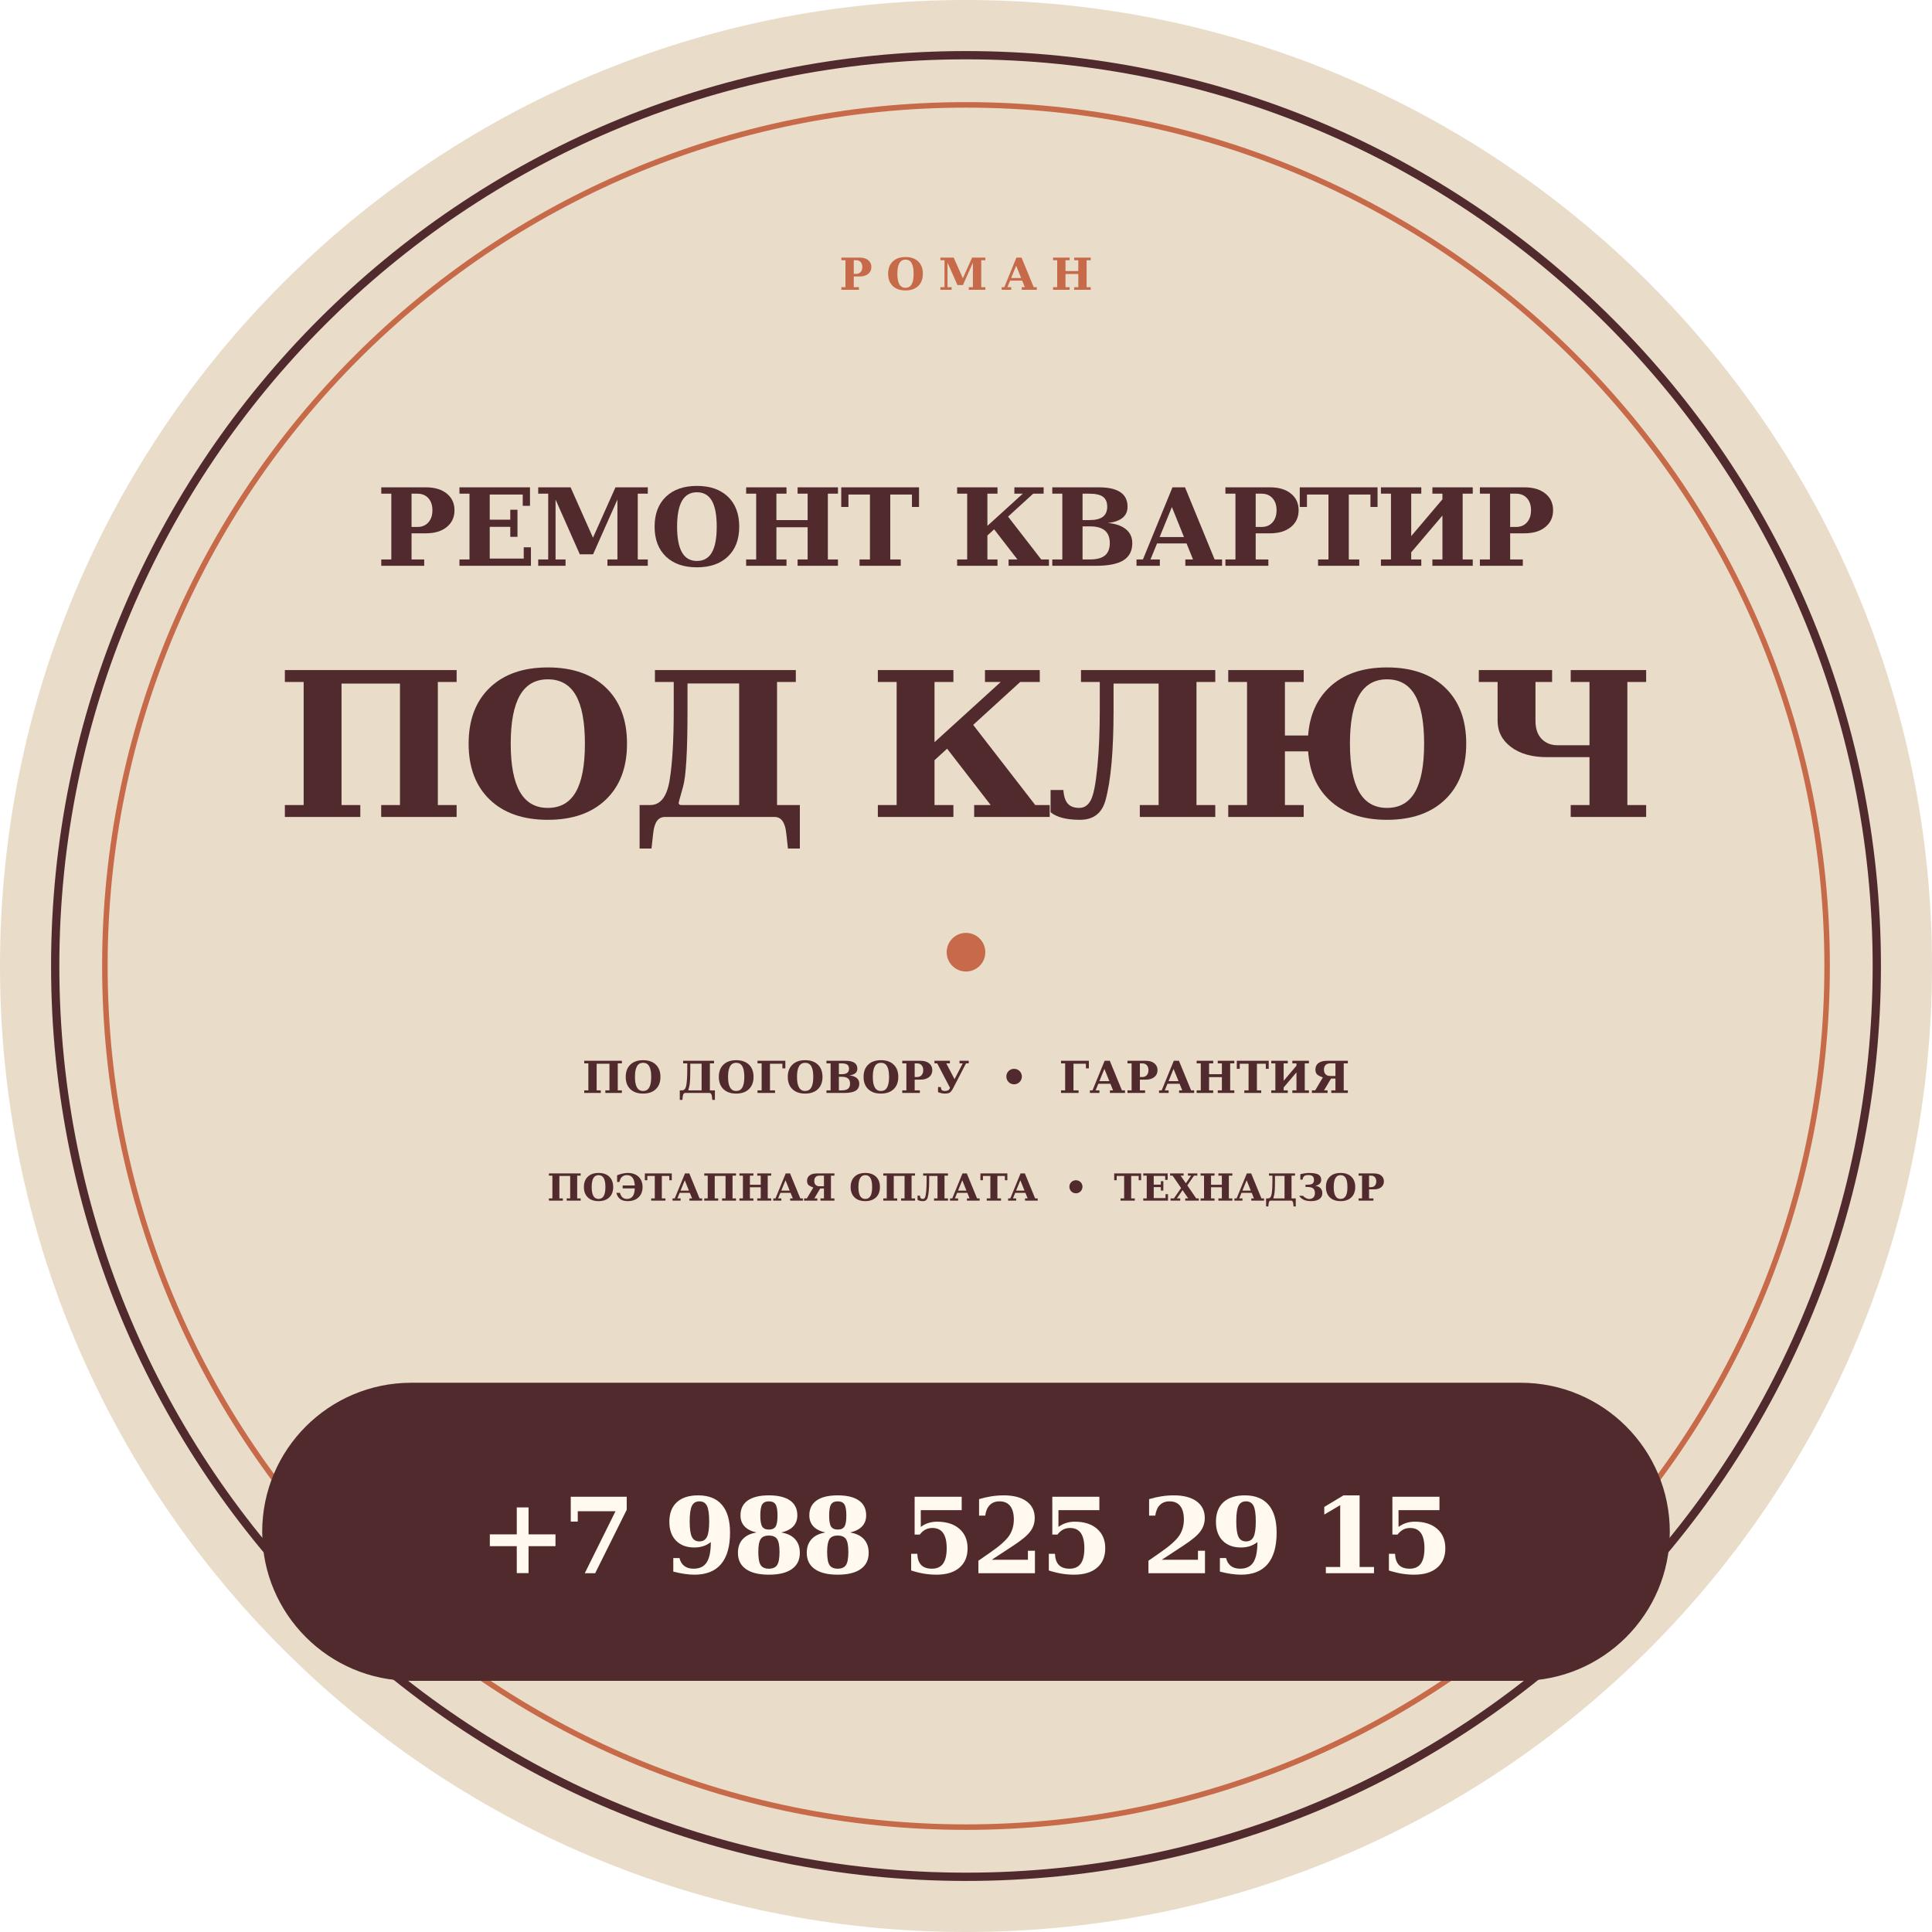
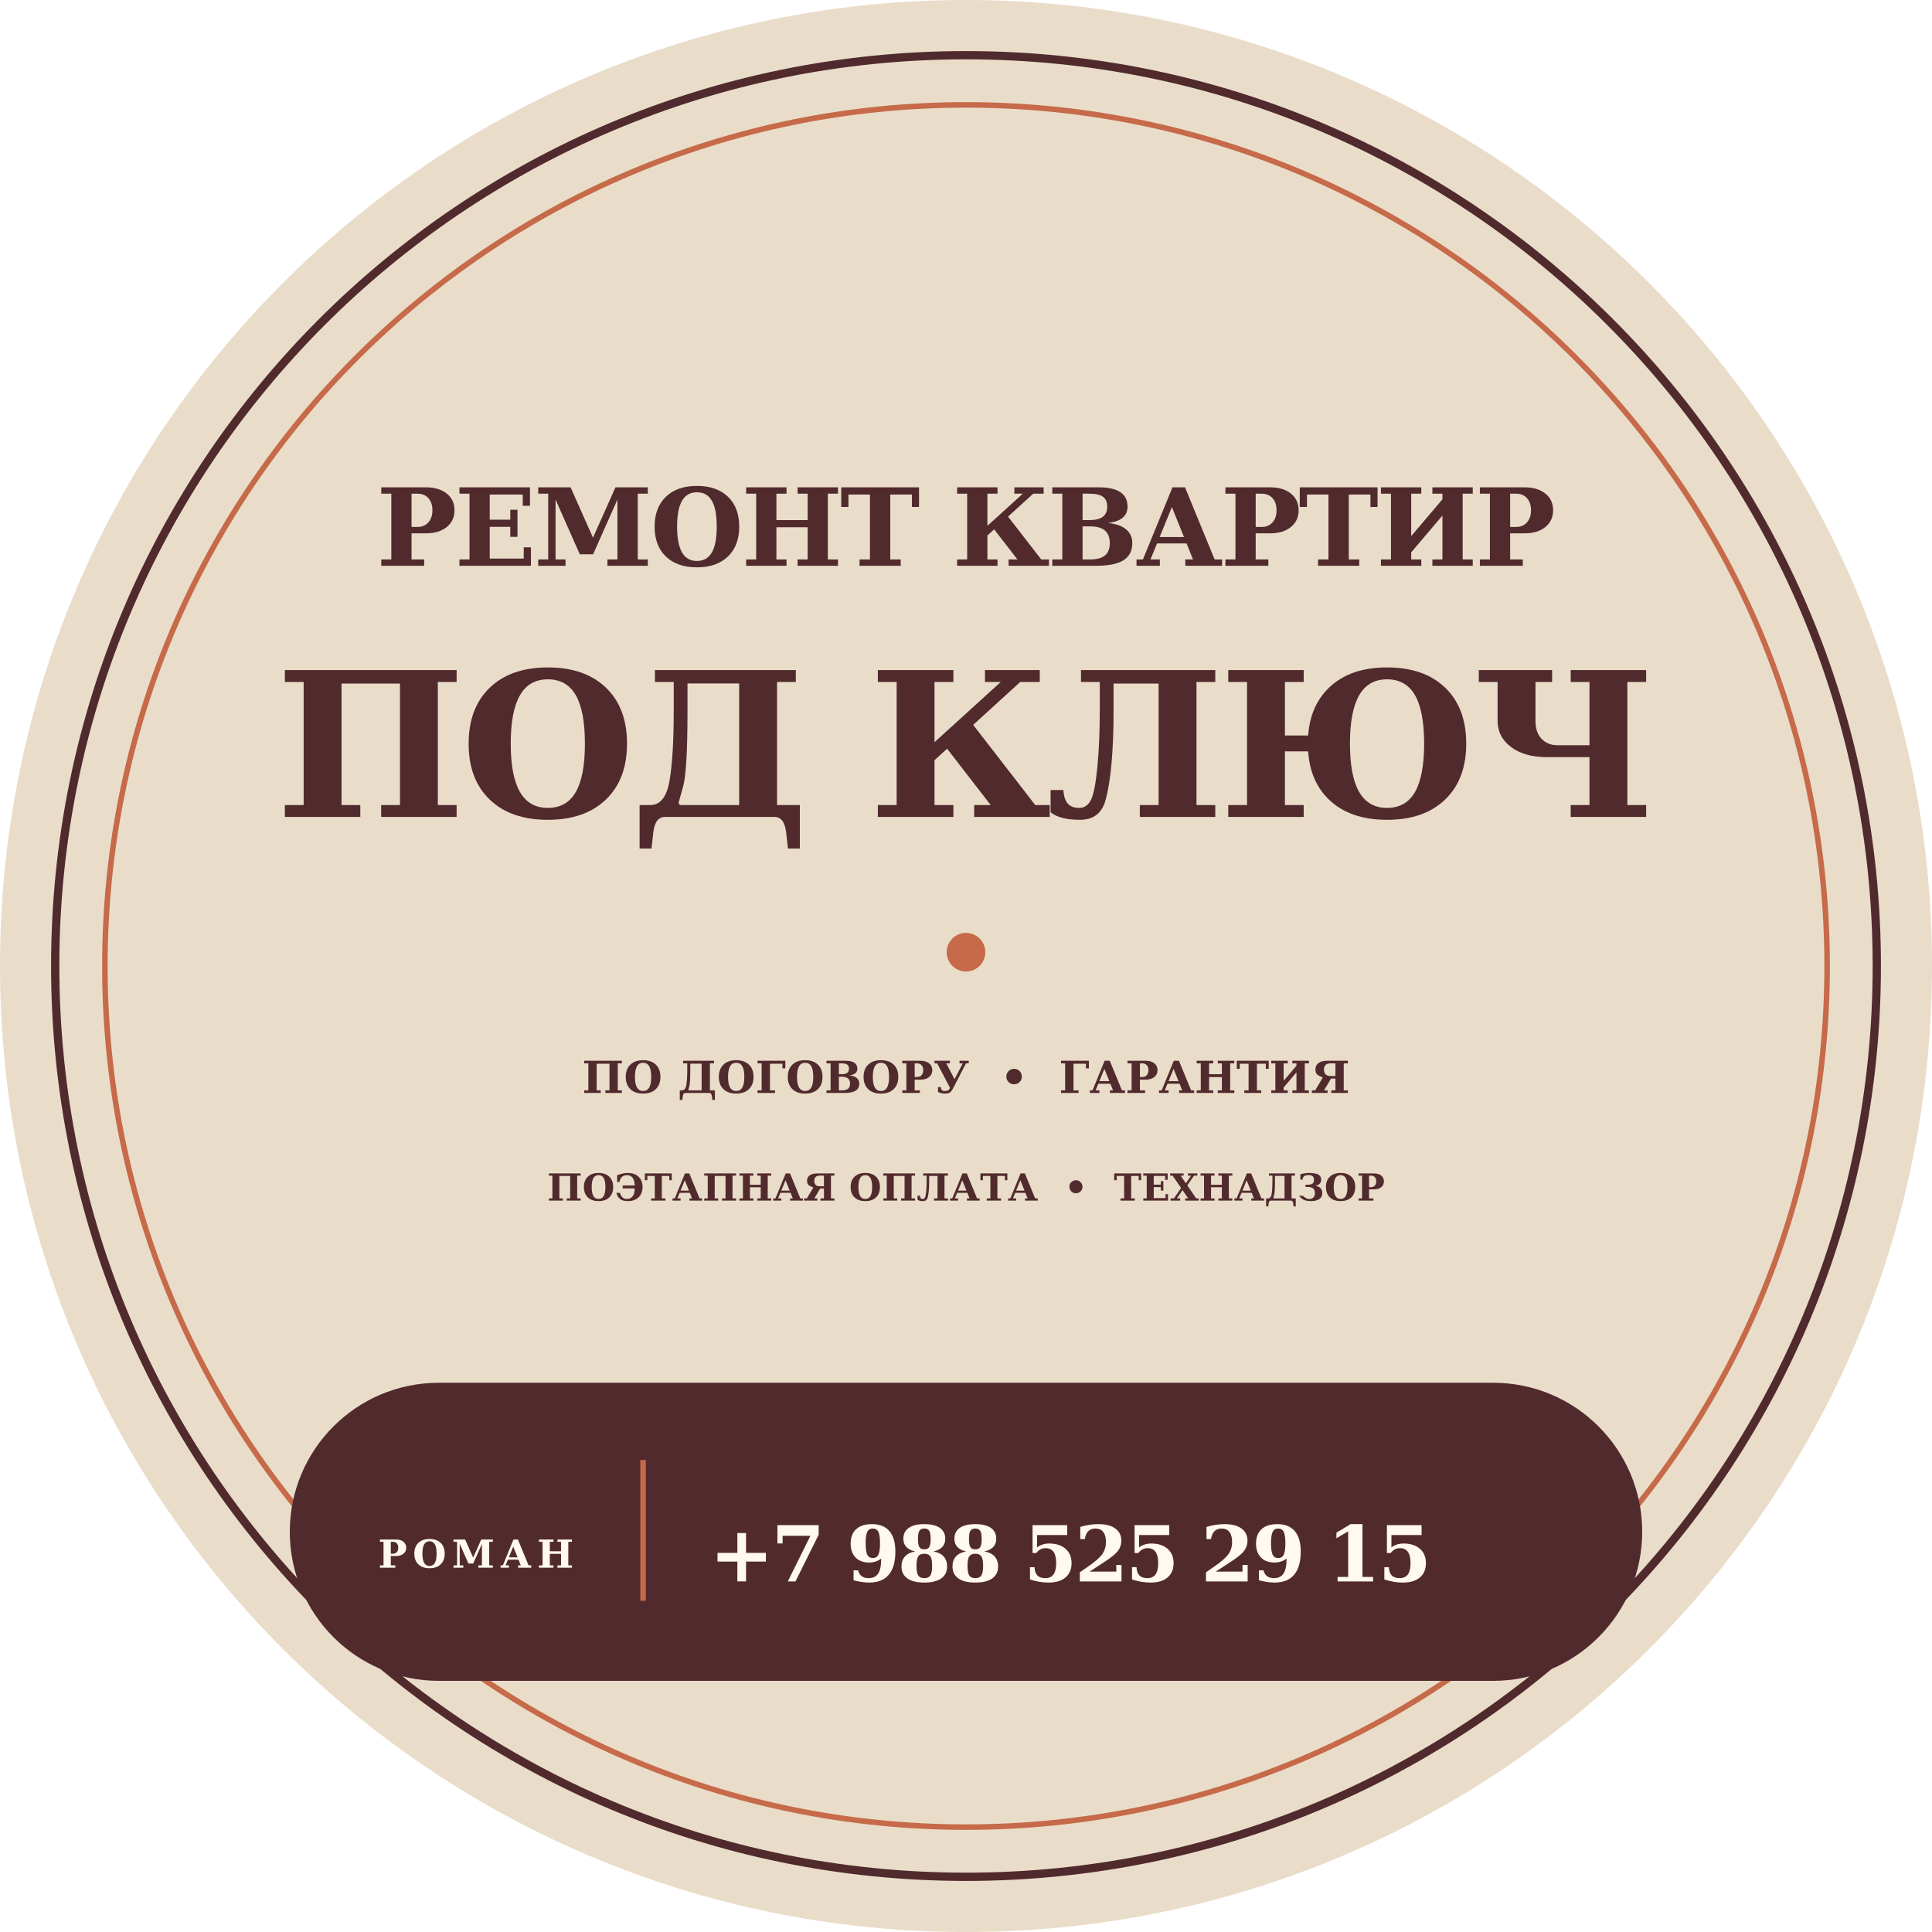
<svg xmlns="http://www.w3.org/2000/svg" width="700mm" height="700mm" viewBox="0 0 700 700">
  <defs>
    <clipPath id="round-cut">
      <circle cx="350" cy="350" r="350" />
    </clipPath>
  </defs>
  <g clip-path="url(#round-cut)">
    <rect width="700" height="700" fill="#E9DDC9" />
    <circle cx="350" cy="350" r="330" fill="none" stroke="#512A2E" stroke-width="3" />
    <circle cx="350" cy="350" r="312" fill="none" stroke="#C66A4A" stroke-width="2" />
-     <g fill="#C66A4A" transform="translate(304.0859 105) scale(0.0078125 -0.0078125)" aria-label="РОМАН">
-       <path d="M96 0V121H287V1372H96V1493H946Q1195 1493 1342.0 1374.5Q1489 1256 1489 1057Q1489 857 1341.5 737.5Q1194 618 946 618H672V121H913V0ZM672 739H784Q914 739 991.5 825.5Q1069 912 1069 1057Q1069 1201 992.0 1286.5Q915 1372 784 1372H672Z" transform="translate(0 0)" />
-       <path d="M891 92Q1082 92 1175.0 253.0Q1268 414 1268 745Q1268 1077 1175.0 1238.0Q1082 1399 891 1399Q701 1399 607.5 1236.5Q514 1074 514 745Q514 417 607.5 254.5Q701 92 891 92ZM891 -29Q514 -29 300.0 177.0Q86 383 86 745Q86 1107 300.5 1313.5Q515 1520 891 1520Q1268 1520 1482.0 1314.0Q1696 1108 1696 745Q1696 383 1481.5 177.0Q1267 -29 891 -29Z" transform="translate(2180 0)" />
-       <path d="M86 0V121H276V1372H86V1493H702L1128 535L1556 1493H2171V1372H1980V121H2171V0H1403V121H1593V1260L1130 219H877L416 1260V121H606V0Z" transform="translate(4604 0)" />
-       <path d="M20 0V121H142L704 1493H943L1506 121H1648V0H949V121H1095L972 426H411L286 121H464V0ZM460 547H923L693 1118Z" transform="translate(7511 0)" />
-       <path d="M96 0V121H287V1372H96V1493H864V1372H672V870H1266V1372H1075V1493H1843V1372H1651V121H1843V0H1075V121H1266V733H672V121H864V0Z" transform="translate(9819 0)" />
-     </g>
    <g fill="#512A2E" transform="translate(136.3157 205) scale(0.01904297 -0.01904297)" aria-label="РЕМОНТ КВАРТИР">
      <path d="M96 0V121H287V1372H96V1493H946Q1195 1493 1342.0 1374.5Q1489 1256 1489 1057Q1489 857 1341.5 737.5Q1194 618 946 618H672V121H913V0ZM672 739H784Q914 739 991.5 825.5Q1069 912 1069 1057Q1069 1201 992.0 1286.5Q915 1372 784 1372H672Z" transform="translate(0 0)" />
      <path d="M96 0V121H287V1372H96V1493H1438V1141H1300V1356H672V877H1063V1067H1200V551H1063V741H672V137H1319V352H1456V0Z" transform="translate(1487.487 0)" />
      <path d="M86 0V121H276V1372H86V1493H702L1128 535L1556 1493H2171V1372H1980V121H2171V0H1403V121H1593V1260L1130 219H877L416 1260V121H606V0Z" transform="translate(2995.974 0)" />
      <path d="M891 92Q1082 92 1175.0 253.0Q1268 414 1268 745Q1268 1077 1175.0 1238.0Q1082 1399 891 1399Q701 1399 607.5 1236.5Q514 1074 514 745Q514 417 607.5 254.5Q701 92 891 92ZM891 -29Q514 -29 300.0 177.0Q86 383 86 745Q86 1107 300.5 1313.5Q515 1520 891 1520Q1268 1520 1482.0 1314.0Q1696 1108 1696 745Q1696 383 1481.5 177.0Q1267 -29 891 -29Z" transform="translate(5210.462 0)" />
      <path d="M96 0V121H287V1372H96V1493H864V1372H672V870H1266V1372H1075V1493H1843V1372H1651V121H1843V0H1075V121H1266V733H672V121H864V0Z" transform="translate(6941.949 0)" />
      <path d="M371 0V121H569V1356H160V1120H23V1493H1503V1120H1368V1356H956V121H1155V0Z" transform="translate(8824.436 0)" />
      <path d="M96 1493H864V1372H672V760L1345 1372H1185V1493H1742V1372H1543L1065 936L1696 121H1843V0H1075V121H1243L800 694L672 577V121H864V0H96V121H287V1372H96Z" transform="translate(10956.41 0)" />
      <path d="M96 0V121H287V1372H96V1493H981Q1254 1493 1391.0 1401.0Q1528 1309 1528 1124Q1528 991 1433.5 913.0Q1339 835 1153 815Q1378 794 1498.0 695.0Q1618 596 1618 432Q1618 210 1450.5 105.0Q1283 0 926 0ZM672 870H803Q975 870 1058.0 932.5Q1141 995 1141 1124Q1141 1254 1060.5 1313.0Q980 1372 803 1372H672ZM672 121H815Q1006 121 1098.0 197.0Q1190 273 1190 432Q1190 592 1097.0 671.0Q1004 750 815 750H672Z" transform="translate(12766.897 0)" />
      <path d="M20 0V121H142L704 1493H943L1506 121H1648V0H949V121H1095L972 426H411L286 121H464V0ZM460 547H923L693 1118Z" transform="translate(14445.385 0)" />
      <path d="M96 0V121H287V1372H96V1493H946Q1195 1493 1342.0 1374.5Q1489 1256 1489 1057Q1489 857 1341.5 737.5Q1194 618 946 618H672V121H913V0ZM672 739H784Q914 739 991.5 825.5Q1069 912 1069 1057Q1069 1201 992.0 1286.5Q915 1372 784 1372H672Z" transform="translate(16060.872 0)" />
      <path d="M371 0V121H569V1356H160V1120H23V1493H1503V1120H1368V1356H956V121H1155V0Z" transform="translate(17548.359 0)" />
      <path d="M96 0V121H287V1372H96V1493H864V1372H672V565L1266 1265V1372H1075V1493H1843V1372H1651V121H1843V0H1075V121H1266V956L672 256V121H864V0Z" transform="translate(19019.846 0)" />
      <path d="M96 0V121H287V1372H96V1493H946Q1195 1493 1342.0 1374.5Q1489 1256 1489 1057Q1489 857 1341.5 737.5Q1194 618 946 618H672V121H913V0ZM672 739H784Q914 739 991.5 825.5Q1069 912 1069 1057Q1069 1201 992.0 1286.5Q915 1372 784 1372H672Z" transform="translate(20902.333 0)" />
    </g>
    <g fill="#512A2E" transform="translate(99.7891 296) scale(0.03564453 -0.03564453)" aria-label="ПОД КЛЮЧ">
      <path d="M1842 1493V1372H1651V121H1842V0H1075V121H1266V1356H672V121H863V0H96V121H287V1372H96V1493Z" transform="translate(0 0)" />
      <path d="M891 92Q1082 92 1175.0 253.0Q1268 414 1268 745Q1268 1077 1175.0 1238.0Q1082 1399 891 1399Q701 1399 607.5 1236.5Q514 1074 514 745Q514 417 607.5 254.5Q701 92 891 92ZM891 -29Q514 -29 300.0 177.0Q86 383 86 745Q86 1107 300.5 1313.5Q515 1520 891 1520Q1268 1520 1482.0 1314.0Q1696 1108 1696 745Q1696 383 1481.5 177.0Q1267 -29 891 -29Z" transform="translate(1877.89 0)" />
      <path d="M583 1357V1080Q583 467 538.0 308.0Q493 149 493 144Q493 121 522 121H1108V1357ZM443 1372H252V1493H1684V1372H1493V121H1725V-321H1604Q1604 -319 1586.0 -159.5Q1568 0 1468 0H353Q253 0 235.0 -159.5Q217 -319 217 -321H96V121H204Q360 121 401.5 375.0Q443 629 443 1080Z" transform="translate(3605.781 0)" />
      <path d="M96 1493H864V1372H672V760L1345 1372H1185V1493H1742V1372H1543L1065 936L1696 121H1843V0H1075V121H1243L800 694L672 577V121H864V0H96V121H287V1372H96Z" transform="translate(6027.562 0)" />
      <path d="M1143 121V1356H685V1080Q685 465 603 169Q548 -29 343 -29Q138 -29 45 48V274H175Q181 180 219.5 136.0Q258 92 336 92Q414 92 455.0 173.0Q496 254 520.5 508.0Q545 762 545 1080V1372H354V1493H1719V1372H1528V121H1719V0H952V121Z" transform="translate(7834.452 0)" />
      <path d="M672 121H863V0H96V121H287V1372H96V1493H863V1372H672V828H908Q930 1131 1120 1314Q1334 1520 1710 1520Q2087 1520 2301.0 1314.0Q2515 1108 2515 745Q2515 383 2300.5 177.0Q2086 -29 1710 -29Q1333 -29 1119 177Q929 360 908 667H672ZM1710 92Q1901 92 1994.0 253.0Q2087 414 2087 745Q2087 1077 1994.0 1238.0Q1901 1399 1710 1399Q1520 1399 1426.5 1236.5Q1333 1074 1333 745Q1333 417 1426.5 254.5Q1520 92 1710 92Z" transform="translate(9589.343 0)" />
      <path d="M1764 1493V1372H1573V121H1764V0H997V121H1188V608H757Q527 608 390.5 711.0Q254 814 254 977V1372H63V1493H808V1372H639V977Q639 858 701.5 793.5Q764 729 864 729H1188V1372H997V1493Z" transform="translate(12169.233 0)" />
    </g>
    <circle cx="350" cy="345" r="7" fill="#C66A4A" />
    <g fill="#512A2E" transform="translate(210.9297 396) scale(0.0078125 -0.0078125)" aria-label="ПО ДОГОВОРУ  •  ГАРАНТИЯ">
      <path d="M1842 1493V1372H1651V121H1842V0H1075V121H1266V1356H672V121H863V0H96V121H287V1372H96V1493Z" transform="translate(0 0)" />
      <path d="M891 92Q1082 92 1175.0 253.0Q1268 414 1268 745Q1268 1077 1175.0 1238.0Q1082 1399 891 1399Q701 1399 607.5 1236.5Q514 1074 514 745Q514 417 607.5 254.5Q701 92 891 92ZM891 -29Q514 -29 300.0 177.0Q86 383 86 745Q86 1107 300.5 1313.5Q515 1520 891 1520Q1268 1520 1482.0 1314.0Q1696 1108 1696 745Q1696 383 1481.5 177.0Q1267 -29 891 -29Z" transform="translate(1934 0)" />
      <path d="M583 1357V1080Q583 467 538.0 308.0Q493 149 493 144Q493 121 522 121H1108V1357ZM443 1372H252V1493H1684V1372H1493V121H1725V-321H1604Q1604 -319 1586.0 -159.5Q1568 0 1468 0H353Q253 0 235.0 -159.5Q217 -319 217 -321H96V121H204Q360 121 401.5 375.0Q443 629 443 1080Z" transform="translate(4431 0)" />
      <path d="M891 92Q1082 92 1175.0 253.0Q1268 414 1268 745Q1268 1077 1175.0 1238.0Q1082 1399 891 1399Q701 1399 607.5 1236.5Q514 1074 514 745Q514 417 607.5 254.5Q701 92 891 92ZM891 -29Q514 -29 300.0 177.0Q86 383 86 745Q86 1107 300.5 1313.5Q515 1520 891 1520Q1268 1520 1482.0 1314.0Q1696 1108 1696 745Q1696 383 1481.5 177.0Q1267 -29 891 -29Z" transform="translate(6252 0)" />
      <path d="M674 121H909V0H96V121H287V1372H96V1493H1387V1141H1250V1356H674Z" transform="translate(8036 0)" />
      <path d="M891 92Q1082 92 1175.0 253.0Q1268 414 1268 745Q1268 1077 1175.0 1238.0Q1082 1399 891 1399Q701 1399 607.5 1236.5Q514 1074 514 745Q514 417 607.5 254.5Q701 92 891 92ZM891 -29Q514 -29 300.0 177.0Q86 383 86 745Q86 1107 300.5 1313.5Q515 1520 891 1520Q1268 1520 1482.0 1314.0Q1696 1108 1696 745Q1696 383 1481.5 177.0Q1267 -29 891 -29Z" transform="translate(9450 0)" />
      <path d="M96 0V121H287V1372H96V1493H981Q1254 1493 1391.0 1401.0Q1528 1309 1528 1124Q1528 991 1433.5 913.0Q1339 835 1153 815Q1378 794 1498.0 695.0Q1618 596 1618 432Q1618 210 1450.5 105.0Q1283 0 926 0ZM672 870H803Q975 870 1058.0 932.5Q1141 995 1141 1124Q1141 1254 1060.5 1313.0Q980 1372 803 1372H672ZM672 121H815Q1006 121 1098.0 197.0Q1190 273 1190 432Q1190 592 1097.0 671.0Q1004 750 815 750H672Z" transform="translate(11234 0)" />
      <path d="M891 92Q1082 92 1175.0 253.0Q1268 414 1268 745Q1268 1077 1175.0 1238.0Q1082 1399 891 1399Q701 1399 607.5 1236.5Q514 1074 514 745Q514 417 607.5 254.5Q701 92 891 92ZM891 -29Q514 -29 300.0 177.0Q86 383 86 745Q86 1107 300.5 1313.5Q515 1520 891 1520Q1268 1520 1482.0 1314.0Q1696 1108 1696 745Q1696 383 1481.5 177.0Q1267 -29 891 -29Z" transform="translate(12965 0)" />
      <path d="M96 0V121H287V1372H96V1493H946Q1195 1493 1342.0 1374.5Q1489 1256 1489 1057Q1489 857 1341.5 737.5Q1194 618 946 618H672V121H913V0ZM672 739H784Q914 739 991.5 825.5Q1069 912 1069 1057Q1069 1201 992.0 1286.5Q915 1372 784 1372H672Z" transform="translate(14749 0)" />
      <path d="M522 -29Q388 -29 214 39V274H344Q350 180 388.5 136.0Q427 92 533 92Q698 92 749 190L772 234L177 1372H50V1493H766V1372H598L981 638L1361 1372H1211V1493H1639V1372H1512L900 190Q870 132 802.0 51.5Q734 -29 522 -29Z" transform="translate(16289 0)" />
      <path d="M295 762Q295 836 321.5 901.0Q348 966 399 1016Q452 1067 517.0 1093.5Q582 1120 655 1120Q728 1120 793.5 1093.0Q859 1066 909 1016Q961 964 987.5 899.5Q1014 835 1014 762Q1014 688 987.0 622.5Q960 557 909 506Q858 455 792.5 428.0Q727 401 653 401Q580 401 515.0 428.0Q450 455 399 506Q349 557 322.0 622.5Q295 688 295 762Z" transform="translate(19377 0)" />
      <path d="M674 121H909V0H96V121H287V1372H96V1493H1387V1141H1250V1356H674Z" transform="translate(22112 0)" />
      <path d="M20 0V121H142L704 1493H943L1506 121H1648V0H949V121H1095L972 426H411L286 121H464V0ZM460 547H923L693 1118Z" transform="translate(23526 0)" />
      <path d="M96 0V121H287V1372H96V1493H946Q1195 1493 1342.0 1374.5Q1489 1256 1489 1057Q1489 857 1341.5 737.5Q1194 618 946 618H672V121H913V0ZM672 739H784Q914 739 991.5 825.5Q1069 912 1069 1057Q1069 1201 992.0 1286.5Q915 1372 784 1372H672Z" transform="translate(25194 0)" />
      <path d="M20 0V121H142L704 1493H943L1506 121H1648V0H949V121H1095L972 426H411L286 121H464V0ZM460 547H923L693 1118Z" transform="translate(26734 0)" />
      <path d="M96 0V121H287V1372H96V1493H864V1372H672V870H1266V1372H1075V1493H1843V1372H1651V121H1843V0H1075V121H1266V733H672V121H864V0Z" transform="translate(28402 0)" />
      <path d="M371 0V121H569V1356H160V1120H23V1493H1503V1120H1368V1356H956V121H1155V0Z" transform="translate(30337 0)" />
      <path d="M96 0V121H287V1372H96V1493H864V1372H672V565L1266 1265V1372H1075V1493H1843V1372H1651V121H1843V0H1075V121H1266V956L672 256V121H864V0Z" transform="translate(31861 0)" />
      <path d="M1138 788V1372H897Q757 1372 681.5 1297.0Q606 1222 606 1081Q606 940 681.5 864.0Q757 788 897 788ZM554 719Q446 754 327.5 826.5Q209 899 209 1089Q209 1279 350.5 1386.0Q492 1493 752 1493H1714V1372H1523V121H1714V0H947V121H1138V668H934L609 121H774V0H46V121H199Z" transform="translate(33796 0)" />
    </g>
    <g fill="#512A2E" transform="translate(198.2437 435) scale(0.0065918 -0.0065918)" aria-label="ПОЭТАПНАЯ ОПЛАТА  •  ТЕХНАДЗОР">
      <path d="M1842 1493V1372H1651V121H1842V0H1075V121H1266V1356H672V121H863V0H96V121H287V1372H96V1493Z" transform="translate(0 0)" />
      <path d="M891 92Q1082 92 1175.0 253.0Q1268 414 1268 745Q1268 1077 1175.0 1238.0Q1082 1399 891 1399Q701 1399 607.5 1236.5Q514 1074 514 745Q514 417 607.5 254.5Q701 92 891 92ZM891 -29Q514 -29 300.0 177.0Q86 383 86 745Q86 1107 300.5 1313.5Q515 1520 891 1520Q1268 1520 1482.0 1314.0Q1696 1108 1696 745Q1696 383 1481.5 177.0Q1267 -29 891 -29Z" transform="translate(1934 0)" />
      <path d="M86 426H285Q371 92 666 92Q1082 92 1097 669H432V830H1097Q1072 1399 668 1399Q332 1399 254 1024H127V1391Q448 1520 709 1520Q1086 1520 1306 1312Q1526 1102 1526.0 744.5Q1526 387 1306 180Q1088 -29 709 -29Q450 -29 297.0 83.5Q144 196 86 426Z" transform="translate(3718 0)" />
      <path d="M371 0V121H569V1356H160V1120H23V1493H1503V1120H1368V1356H956V121H1155V0Z" transform="translate(5347 0)" />
      <path d="M20 0V121H142L704 1493H943L1506 121H1648V0H949V121H1095L972 426H411L286 121H464V0ZM460 547H923L693 1118Z" transform="translate(6871 0)" />
      <path d="M1842 1493V1372H1651V121H1842V0H1075V121H1266V1356H672V121H863V0H96V121H287V1372H96V1493Z" transform="translate(8539 0)" />
      <path d="M96 0V121H287V1372H96V1493H864V1372H672V870H1266V1372H1075V1493H1843V1372H1651V121H1843V0H1075V121H1266V733H672V121H864V0Z" transform="translate(10473 0)" />
      <path d="M20 0V121H142L704 1493H943L1506 121H1648V0H949V121H1095L972 426H411L286 121H464V0ZM460 547H923L693 1118Z" transform="translate(12408 0)" />
      <path d="M1138 788V1372H897Q757 1372 681.5 1297.0Q606 1222 606 1081Q606 940 681.5 864.0Q757 788 897 788ZM554 719Q446 754 327.5 826.5Q209 899 209 1089Q209 1279 350.5 1386.0Q492 1493 752 1493H1714V1372H1523V121H1714V0H947V121H1138V668H934L609 121H774V0H46V121H199Z" transform="translate(14076 0)" />
      <path d="M891 92Q1082 92 1175.0 253.0Q1268 414 1268 745Q1268 1077 1175.0 1238.0Q1082 1399 891 1399Q701 1399 607.5 1236.5Q514 1074 514 745Q514 417 607.5 254.5Q701 92 891 92ZM891 -29Q514 -29 300.0 177.0Q86 383 86 745Q86 1107 300.5 1313.5Q515 1520 891 1520Q1268 1520 1482.0 1314.0Q1696 1108 1696 745Q1696 383 1481.5 177.0Q1267 -29 891 -29Z" transform="translate(16595 0)" />
      <path d="M1842 1493V1372H1651V121H1842V0H1075V121H1266V1356H672V121H863V0H96V121H287V1372H96V1493Z" transform="translate(18379 0)" />
      <path d="M1143 121V1356H685V1080Q685 465 603 169Q548 -29 343 -29Q138 -29 45 48V274H175Q181 180 219.5 136.0Q258 92 336 92Q414 92 455.0 173.0Q496 254 520.5 508.0Q545 762 545 1080V1372H354V1493H1719V1372H1528V121H1719V0H952V121Z" transform="translate(20313 0)" />
      <path d="M20 0V121H142L704 1493H943L1506 121H1648V0H949V121H1095L972 426H411L286 121H464V0ZM460 547H923L693 1118Z" transform="translate(22124 0)" />
      <path d="M371 0V121H569V1356H160V1120H23V1493H1503V1120H1368V1356H956V121H1155V0Z" transform="translate(23792 0)" />
      <path d="M20 0V121H142L704 1493H943L1506 121H1648V0H949V121H1095L972 426H411L286 121H464V0ZM460 547H923L693 1118Z" transform="translate(25316 0)" />
      <path d="M295 762Q295 836 321.5 901.0Q348 966 399 1016Q452 1067 517.0 1093.5Q582 1120 655 1120Q728 1120 793.5 1093.0Q859 1066 909 1016Q961 964 987.5 899.5Q1014 835 1014 762Q1014 688 987.0 622.5Q960 557 909 506Q858 455 792.5 428.0Q727 401 653 401Q580 401 515.0 428.0Q450 455 399 506Q349 557 322.0 622.5Q295 688 295 762Z" transform="translate(28410 0)" />
      <path d="M371 0V121H569V1356H160V1120H23V1493H1503V1120H1368V1356H956V121H1155V0Z" transform="translate(31145 0)" />
      <path d="M96 0V121H287V1372H96V1493H1438V1141H1300V1356H672V877H1063V1067H1200V551H1063V741H672V137H1319V352H1456V0Z" transform="translate(32669 0)" />
      <path d="M694 575 383 121H567V0H37V121H221L614 692L147 1372H10V1493H752V1372H588L877 952L1163 1372H989V1493H1509V1372H1325L956 836L1446 121H1587V0H842V121H1008Z" transform="translate(34230 0)" />
      <path d="M96 0V121H287V1372H96V1493H864V1372H672V870H1266V1372H1075V1493H1843V1372H1651V121H1843V0H1075V121H1266V733H672V121H864V0Z" transform="translate(35819 0)" />
      <path d="M20 0V121H142L704 1493H943L1506 121H1648V0H949V121H1095L972 426H411L286 121H464V0ZM460 547H923L693 1118Z" transform="translate(37754 0)" />
      <path d="M583 1357V1080Q583 467 538.0 308.0Q493 149 493 144Q493 121 522 121H1108V1357ZM443 1372H252V1493H1684V1372H1493V121H1725V-321H1604Q1604 -319 1586.0 -159.5Q1568 0 1468 0H353Q253 0 235.0 -159.5Q217 -319 217 -321H96V121H204Q360 121 401.5 375.0Q443 629 443 1080Z" transform="translate(39422 0)" />
      <path d="M156 1450Q288 1485 412.0 1502.5Q536 1520 594 1520Q1014 1520 1158.5 1423.5Q1303 1327 1303 1147Q1303 1012 1220.0 928.0Q1137 844 977 815Q1364 753 1364 403Q1364 194 1198.5 82.5Q1033 -29 749 -29Q465 -29 303.5 65.5Q142 160 96 265H295Q483 88 637 88Q791 88 874.0 172.5Q957 257 957 416Q957 574 870.5 662.0Q784 750 505 750H439V870H491Q758 870 832.0 938.0Q906 1006 906 1137Q906 1268 836.5 1335.5Q767 1403 598 1403Q429 1403 360.0 1338.5Q291 1274 277 1151H156Z" transform="translate(41243 0)" />
      <path d="M891 92Q1082 92 1175.0 253.0Q1268 414 1268 745Q1268 1077 1175.0 1238.0Q1082 1399 891 1399Q701 1399 607.5 1236.5Q514 1074 514 745Q514 417 607.5 254.5Q701 92 891 92ZM891 -29Q514 -29 300.0 177.0Q86 383 86 745Q86 1107 300.5 1313.5Q515 1520 891 1520Q1268 1520 1482.0 1314.0Q1696 1108 1696 745Q1696 383 1481.5 177.0Q1267 -29 891 -29Z" transform="translate(42720 0)" />
      <path d="M96 0V121H287V1372H96V1493H946Q1195 1493 1342.0 1374.5Q1489 1256 1489 1057Q1489 857 1341.5 737.5Q1194 618 946 618H672V121H913V0ZM672 739H784Q914 739 991.5 825.5Q1069 912 1069 1057Q1069 1201 992.0 1286.5Q915 1372 784 1372H672Z" transform="translate(44504 0)" />
    </g>
-     <rect x="95" y="501" width="510" height="108" rx="54" fill="#512A2E" />
-     <g fill="#FFF9EF" transform="translate(173.4487 570) scale(0.01855469 -0.01855469)" aria-label="+7 988 525 29 15">
+     <rect x="105" y="501" width="490" height="108" rx="54" fill="#512A2E" />
+     <g fill="#FFF9EF" transform="translate(137 568) scale(0.00683594 -0.00683594)" aria-label="РОМАН">
+       <path d="M96 0V121H287V1372H96V1493H946Q1195 1493 1342.0 1374.5Q1489 1256 1489 1057Q1489 857 1341.5 737.5Q1194 618 946 618H672V121H913V0ZM672 739H784Q914 739 991.5 825.5Q1069 912 1069 1057Q1069 1201 992.0 1286.5Q915 1372 784 1372H672Z" transform="translate(0 0)" />
+       <path d="M891 92Q1082 92 1175.0 253.0Q1268 414 1268 745Q1268 1077 1175.0 1238.0Q1082 1399 891 1399Q701 1399 607.5 1236.5Q514 1074 514 745Q514 417 607.5 254.5Q701 92 891 92ZM891 -29Q514 -29 300.0 177.0Q86 383 86 745Q86 1107 300.5 1313.5Q515 1520 891 1520Q1268 1520 1482.0 1314.0Q1696 1108 1696 745Q1696 383 1481.5 177.0Q1267 -29 891 -29Z" transform="translate(1832.571 0)" />
+       <path d="M86 0V121H276V1372H86V1493H702L1128 535L1556 1493H2171V1372H1980V121H2171V0H1403V121H1593V1260L1130 219H877L416 1260V121H606V0Z" transform="translate(3909.143 0)" />
+       <path d="M20 0V121H142L704 1493H943L1506 121H1648V0H949V121H1095L972 426H411L286 121H464V0ZM460 547H923L693 1118Z" transform="translate(6468.714 0)" />
+       <path d="M96 0V121H287V1372H96V1493H864V1372H672V870H1266V1372H1075V1493H1843V1372H1651V121H1843V0H1075V121H1266V733H672V121H864V0Z" transform="translate(8429.286 0)" />
+     </g>
+     <rect x="232" y="529" width="2" height="51" fill="#C66A4A" />
+     <g fill="#FFF9EF" transform="translate(257 573) scale(0.01367188 -0.01367188)" aria-label="+7 988 525 29 15">
      <path d="M973 1284V758H1499V528H973V2H743V528H217V758H743V1284Z" transform="translate(0 0)" />
-       <path d="M1255 1239 639 0H436L1036 1210H299V1008H162V1493H1255Z" transform="translate(1635.158 0)" />
-       <path d="M698 1403Q595 1403 551.5 1315.5Q508 1228 508 1012Q508 796 551.5 708.5Q595 621 698 621Q801 621 845.0 708.5Q889 796 889 1012Q889 1228 845.0 1315.5Q801 1403 698 1403ZM921 608Q855 555 774.5 528.5Q694 502 600 502Q372 502 241.5 635.5Q111 769 111 1004Q111 1252 257.0 1386.0Q403 1520 674 1520Q980 1520 1138.0 1335.0Q1296 1150 1296 793Q1296 386 1121.0 178.5Q946 -29 602 -29Q512 -29 409.0 -14.0Q306 1 188 31V295H309Q334 193 403.5 140.5Q473 88 584 88Q760 88 840.0 210.5Q920 333 921 608Z" transform="translate(3611.474 0)" />
-       <path d="M952 795Q1130 766 1222.5 664.0Q1315 562 1315 397Q1315 191 1159.5 81.0Q1004 -29 711 -29Q418 -29 262.0 81.0Q106 191 106 397Q106 562 199.0 664.0Q292 766 469 795Q312 831 234.0 915.5Q156 1000 156 1130Q156 1320 298.0 1420.0Q440 1520 711 1520Q981 1520 1123.5 1420.0Q1266 1320 1266 1130Q1266 1000 1187.5 915.5Q1109 831 952 795ZM879 1126Q879 1284 841.0 1343.5Q803 1403 711 1403Q618 1403 580.5 1343.5Q543 1284 543 1126Q543 969 580.5 910.5Q618 852 711 852Q804 852 841.5 910.5Q879 969 879 1126ZM918 414Q918 597 871.5 666.0Q825 735 711 735Q596 735 550.0 666.0Q504 597 504 414Q504 229 550.5 158.5Q597 88 711 88Q824 88 871.0 158.5Q918 229 918 414Z" transform="translate(4955.632 0)" />
-       <path d="M952 795Q1130 766 1222.5 664.0Q1315 562 1315 397Q1315 191 1159.5 81.0Q1004 -29 711 -29Q418 -29 262.0 81.0Q106 191 106 397Q106 562 199.0 664.0Q292 766 469 795Q312 831 234.0 915.5Q156 1000 156 1130Q156 1320 298.0 1420.0Q440 1520 711 1520Q981 1520 1123.5 1420.0Q1266 1320 1266 1130Q1266 1000 1187.5 915.5Q1109 831 952 795ZM879 1126Q879 1284 841.0 1343.5Q803 1403 711 1403Q618 1403 580.5 1343.5Q543 1284 543 1126Q543 969 580.5 910.5Q618 852 711 852Q804 852 841.5 910.5Q879 969 879 1126ZM918 414Q918 597 871.5 666.0Q825 735 711 735Q596 735 550.0 666.0Q504 597 504 414Q504 229 550.5 158.5Q597 88 711 88Q824 88 871.0 158.5Q918 229 918 414Z" transform="translate(6299.789 0)" />
-       <path d="M1155 1493V1231H356V903Q422 954 503.0 980.0Q584 1006 674 1006Q950 1006 1110.0 866.5Q1270 727 1270 487Q1270 243 1110.0 107.0Q950 -29 662 -29Q540 -29 419.5 -9.0Q299 11 168 53V379H288Q294 232 364.5 160.0Q435 88 573 88Q720 88 791.0 186.5Q862 285 862 487Q862 686 792.5 784.5Q723 883 582 883Q506 883 446.5 851.5Q387 820 336 754H236V1493Z" transform="translate(8276.105 0)" />
-       <path d="M270 1124H150V1446Q272 1483 391.5 1501.5Q511 1520 633 1520Q918 1520 1077.5 1403.5Q1237 1287 1237 1079Q1237 931 1149.0 813.5Q1061 696 813 535L397 262H1104V438H1241V0H137V244L358 397Q641 592 735.0 729.0Q829 866 829 1049Q829 1222 757.5 1312.5Q686 1403 549 1403Q431 1403 360.0 1331.5Q289 1260 270 1124Z" transform="translate(9620.263 0)" />
-       <path d="M1155 1493V1231H356V903Q422 954 503.0 980.0Q584 1006 674 1006Q950 1006 1110.0 866.5Q1270 727 1270 487Q1270 243 1110.0 107.0Q950 -29 662 -29Q540 -29 419.5 -9.0Q299 11 168 53V379H288Q294 232 364.5 160.0Q435 88 573 88Q720 88 791.0 186.5Q862 285 862 487Q862 686 792.5 784.5Q723 883 582 883Q506 883 446.5 851.5Q387 820 336 754H236V1493Z" transform="translate(10964.421 0)" />
-       <path d="M270 1124H150V1446Q272 1483 391.5 1501.5Q511 1520 633 1520Q918 1520 1077.5 1403.5Q1237 1287 1237 1079Q1237 931 1149.0 813.5Q1061 696 813 535L397 262H1104V438H1241V0H137V244L358 397Q641 592 735.0 729.0Q829 866 829 1049Q829 1222 757.5 1312.5Q686 1403 549 1403Q431 1403 360.0 1331.5Q289 1260 270 1124Z" transform="translate(12940.737 0)" />
-       <path d="M698 1403Q595 1403 551.5 1315.5Q508 1228 508 1012Q508 796 551.5 708.5Q595 621 698 621Q801 621 845.0 708.5Q889 796 889 1012Q889 1228 845.0 1315.5Q801 1403 698 1403ZM921 608Q855 555 774.5 528.5Q694 502 600 502Q372 502 241.5 635.5Q111 769 111 1004Q111 1252 257.0 1386.0Q403 1520 674 1520Q980 1520 1138.0 1335.0Q1296 1150 1296 793Q1296 386 1121.0 178.5Q946 -29 602 -29Q512 -29 409.0 -14.0Q306 1 188 31V295H309Q334 193 403.5 140.5Q473 88 584 88Q760 88 840.0 210.5Q920 333 921 608Z" transform="translate(14284.895 0)" />
-       <path d="M281 0V121H561V1329L250 1145V1294L625 1520H940V121H1221V0Z" transform="translate(16261.21 0)" />
-       <path d="M1155 1493V1231H356V903Q422 954 503.0 980.0Q584 1006 674 1006Q950 1006 1110.0 866.5Q1270 727 1270 487Q1270 243 1110.0 107.0Q950 -29 662 -29Q540 -29 419.5 -9.0Q299 11 168 53V379H288Q294 232 364.5 160.0Q435 88 573 88Q720 88 791.0 186.5Q862 285 862 487Q862 686 792.5 784.5Q723 883 582 883Q506 883 446.5 851.5Q387 820 336 754H236V1493Z" transform="translate(17605.368 0)" />
+       <path d="M1255 1239 639 0H436L1036 1210H299V1008H162V1493H1255Z" transform="translate(1642.857 0)" />
+       <path d="M698 1403Q595 1403 551.5 1315.5Q508 1228 508 1012Q508 796 551.5 708.5Q595 621 698 621Q801 621 845.0 708.5Q889 796 889 1012Q889 1228 845.0 1315.5Q801 1403 698 1403ZM921 608Q855 555 774.5 528.5Q694 502 600 502Q372 502 241.5 635.5Q111 769 111 1004Q111 1252 257.0 1386.0Q403 1520 674 1520Q980 1520 1138.0 1335.0Q1296 1150 1296 793Q1296 386 1121.0 178.5Q946 -29 602 -29Q512 -29 409.0 -14.0Q306 1 188 31V295H309Q334 193 403.5 140.5Q473 88 584 88Q760 88 840.0 210.5Q920 333 921 608Z" transform="translate(3634.571 0)" />
+       <path d="M952 795Q1130 766 1222.5 664.0Q1315 562 1315 397Q1315 191 1159.5 81.0Q1004 -29 711 -29Q418 -29 262.0 81.0Q106 191 106 397Q106 562 199.0 664.0Q292 766 469 795Q312 831 234.0 915.5Q156 1000 156 1130Q156 1320 298.0 1420.0Q440 1520 711 1520Q981 1520 1123.5 1420.0Q1266 1320 1266 1130Q1266 1000 1187.5 915.5Q1109 831 952 795ZM879 1126Q879 1284 841.0 1343.5Q803 1403 711 1403Q618 1403 580.5 1343.5Q543 1284 543 1126Q543 969 580.5 910.5Q618 852 711 852Q804 852 841.5 910.5Q879 969 879 1126ZM918 414Q918 597 871.5 666.0Q825 735 711 735Q596 735 550.0 666.0Q504 597 504 414Q504 229 550.5 158.5Q597 88 711 88Q824 88 871.0 158.5Q918 229 918 414Z" transform="translate(4986.429 0)" />
+       <path d="M952 795Q1130 766 1222.5 664.0Q1315 562 1315 397Q1315 191 1159.5 81.0Q1004 -29 711 -29Q418 -29 262.0 81.0Q106 191 106 397Q106 562 199.0 664.0Q292 766 469 795Q312 831 234.0 915.5Q156 1000 156 1130Q156 1320 298.0 1420.0Q440 1520 711 1520Q981 1520 1123.5 1420.0Q1266 1320 1266 1130Q1266 1000 1187.5 915.5Q1109 831 952 795ZM879 1126Q879 1284 841.0 1343.5Q803 1403 711 1403Q618 1403 580.5 1343.5Q543 1284 543 1126Q543 969 580.5 910.5Q618 852 711 852Q804 852 841.5 910.5Q879 969 879 1126ZM918 414Q918 597 871.5 666.0Q825 735 711 735Q596 735 550.0 666.0Q504 597 504 414Q504 229 550.5 158.5Q597 88 711 88Q824 88 871.0 158.5Q918 229 918 414Z" transform="translate(6338.286 0)" />
+       <path d="M1155 1493V1231H356V903Q422 954 503.0 980.0Q584 1006 674 1006Q950 1006 1110.0 866.5Q1270 727 1270 487Q1270 243 1110.0 107.0Q950 -29 662 -29Q540 -29 419.5 -9.0Q299 11 168 53V379H288Q294 232 364.5 160.0Q435 88 573 88Q720 88 791.0 186.5Q862 285 862 487Q862 686 792.5 784.5Q723 883 582 883Q506 883 446.5 851.5Q387 820 336 754H236V1493Z" transform="translate(8330 0)" />
+       <path d="M270 1124H150V1446Q272 1483 391.5 1501.5Q511 1520 633 1520Q918 1520 1077.5 1403.5Q1237 1287 1237 1079Q1237 931 1149.0 813.5Q1061 696 813 535L397 262H1104V438H1241V0H137V244L358 397Q641 592 735.0 729.0Q829 866 829 1049Q829 1222 757.5 1312.5Q686 1403 549 1403Q431 1403 360.0 1331.5Q289 1260 270 1124Z" transform="translate(9681.857 0)" />
+       <path d="M1155 1493V1231H356V903Q422 954 503.0 980.0Q584 1006 674 1006Q950 1006 1110.0 866.5Q1270 727 1270 487Q1270 243 1110.0 107.0Q950 -29 662 -29Q540 -29 419.5 -9.0Q299 11 168 53V379H288Q294 232 364.5 160.0Q435 88 573 88Q720 88 791.0 186.5Q862 285 862 487Q862 686 792.5 784.5Q723 883 582 883Q506 883 446.5 851.5Q387 820 336 754H236V1493Z" transform="translate(11033.714 0)" />
+       <path d="M270 1124H150V1446Q272 1483 391.5 1501.5Q511 1520 633 1520Q918 1520 1077.5 1403.5Q1237 1287 1237 1079Q1237 931 1149.0 813.5Q1061 696 813 535L397 262H1104V438H1241V0H137V244L358 397Q641 592 735.0 729.0Q829 866 829 1049Q829 1222 757.5 1312.5Q686 1403 549 1403Q431 1403 360.0 1331.5Q289 1260 270 1124Z" transform="translate(13025.429 0)" />
+       <path d="M698 1403Q595 1403 551.5 1315.5Q508 1228 508 1012Q508 796 551.5 708.5Q595 621 698 621Q801 621 845.0 708.5Q889 796 889 1012Q889 1228 845.0 1315.5Q801 1403 698 1403ZM921 608Q855 555 774.5 528.5Q694 502 600 502Q372 502 241.5 635.5Q111 769 111 1004Q111 1252 257.0 1386.0Q403 1520 674 1520Q980 1520 1138.0 1335.0Q1296 1150 1296 793Q1296 386 1121.0 178.5Q946 -29 602 -29Q512 -29 409.0 -14.0Q306 1 188 31V295H309Q334 193 403.5 140.5Q473 88 584 88Q760 88 840.0 210.5Q920 333 921 608Z" transform="translate(14377.286 0)" />
+       <path d="M281 0V121H561V1329L250 1145V1294L625 1520H940V121H1221V0Z" transform="translate(16369 0)" />
+       <path d="M1155 1493V1231H356V903Q422 954 503.0 980.0Q584 1006 674 1006Q950 1006 1110.0 866.5Q1270 727 1270 487Q1270 243 1110.0 107.0Q950 -29 662 -29Q540 -29 419.5 -9.0Q299 11 168 53V379H288Q294 232 364.5 160.0Q435 88 573 88Q720 88 791.0 186.5Q862 285 862 487Q862 686 792.5 784.5Q723 883 582 883Q506 883 446.5 851.5Q387 820 336 754H236V1493Z" transform="translate(17720.857 0)" />
    </g>
  </g>
</svg>
